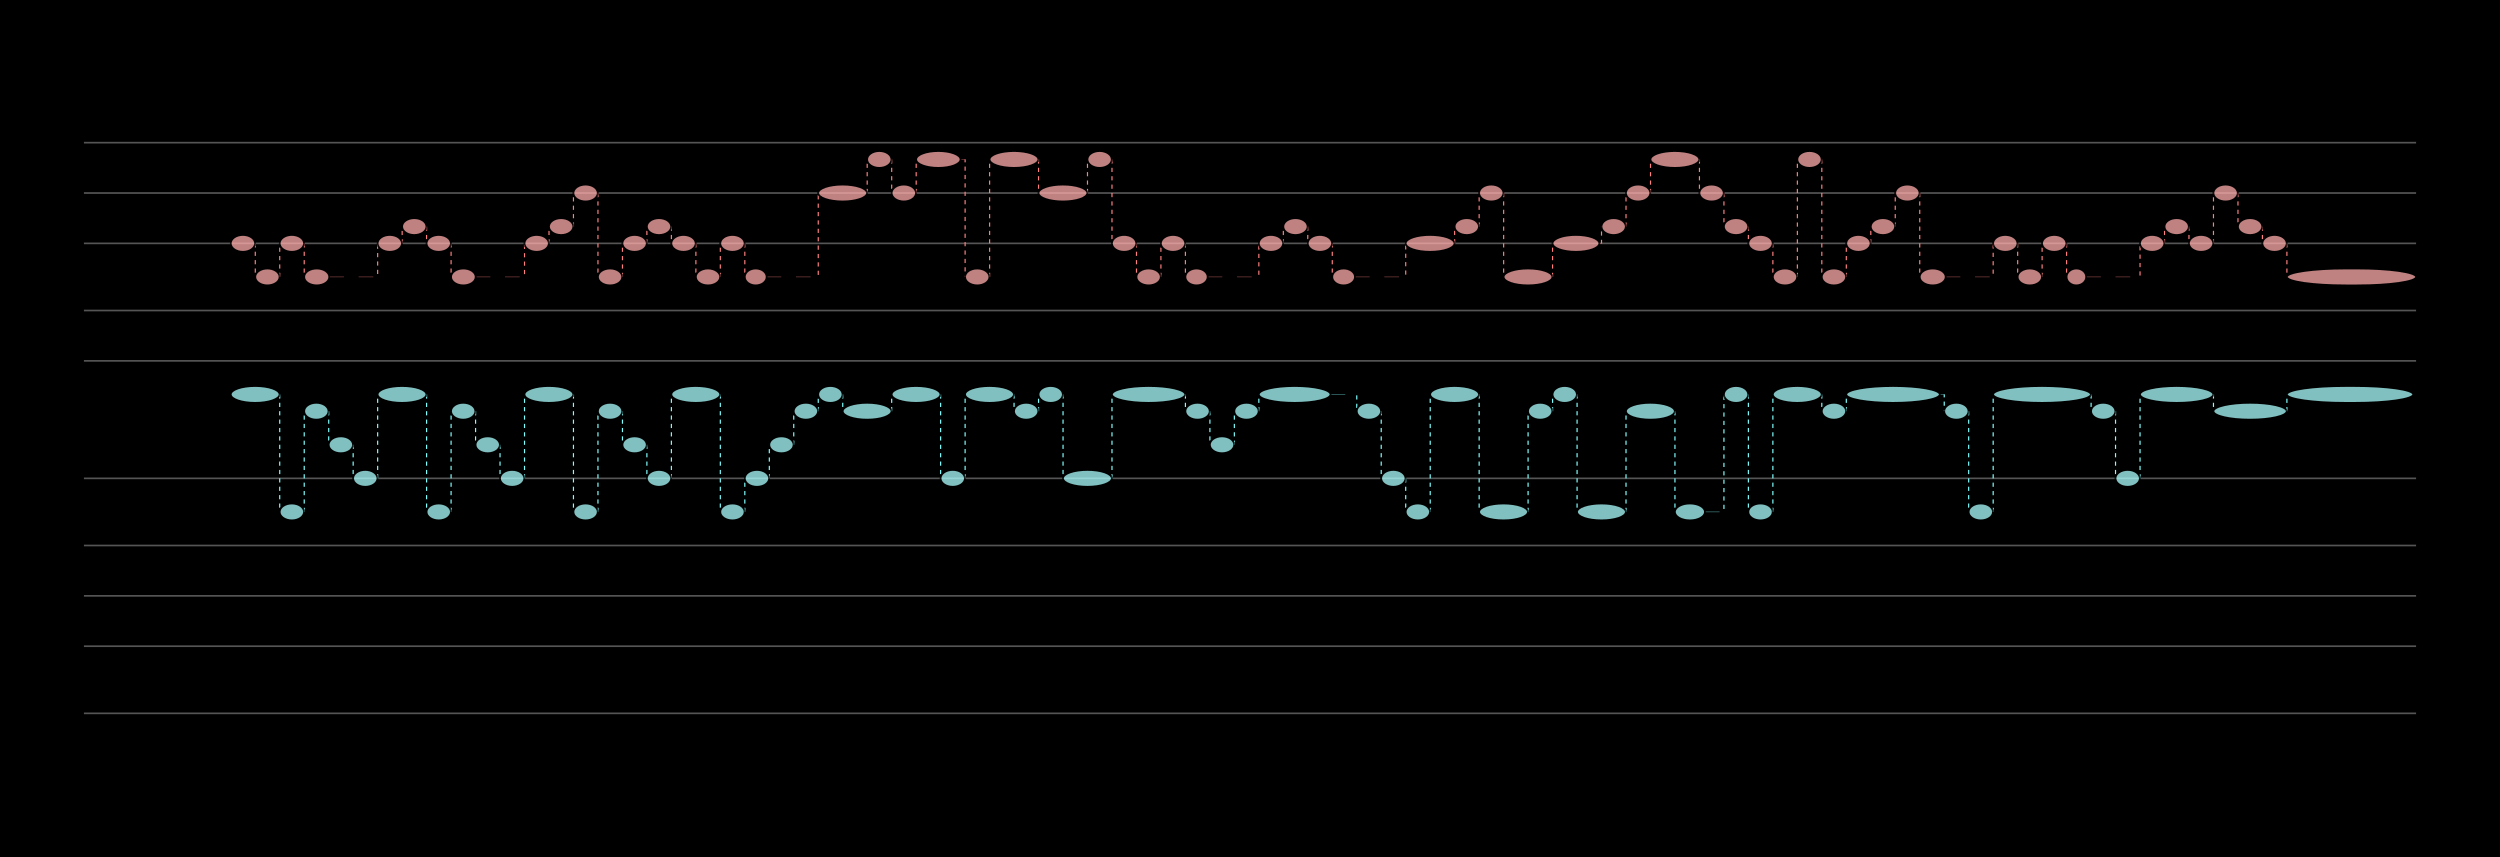
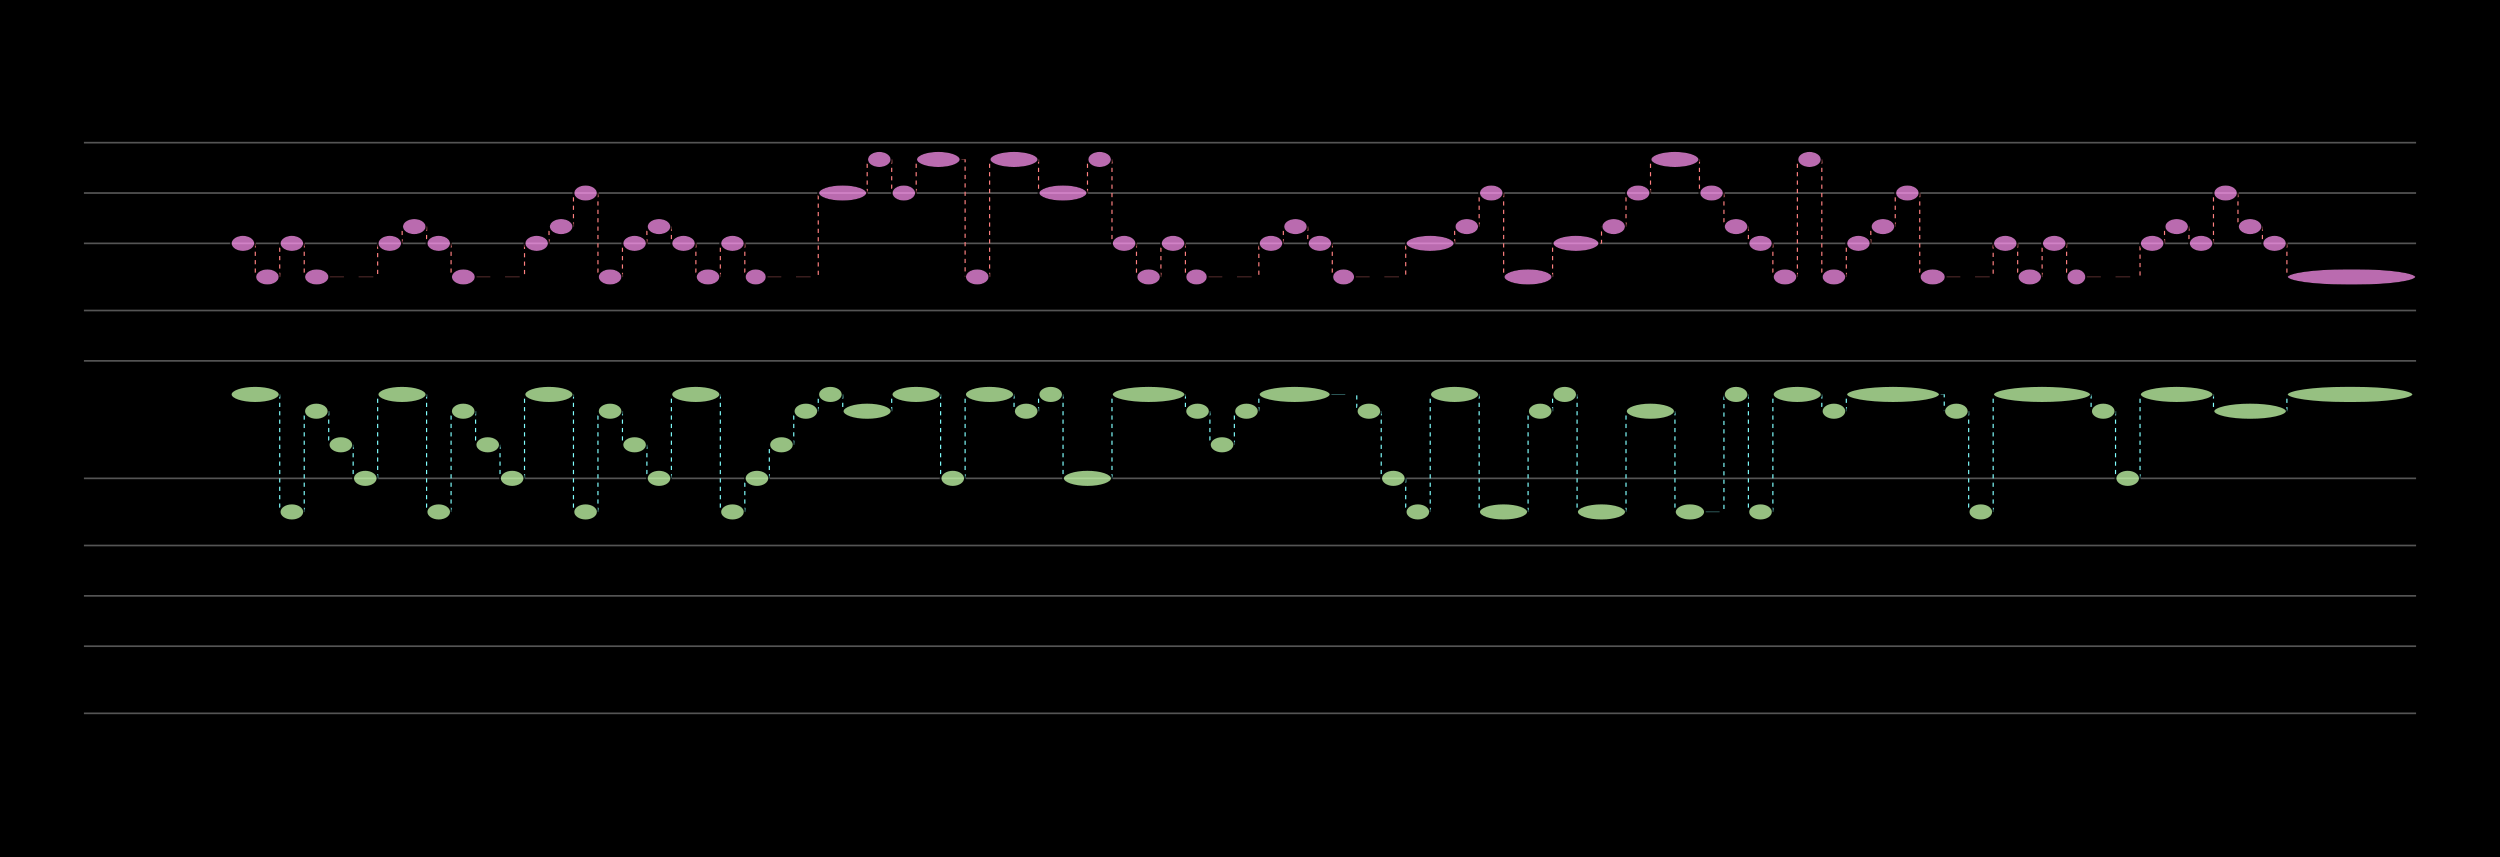
<svg xmlns="http://www.w3.org/2000/svg" version="1.1" viewPort="0 40 39.699 41" viewBox="-50 -50 1489.46 510" width="1489.46" height="510">
  <filter id="constantOpacity">
    <feComponentTransfer>
      <feFuncA type="table" tableValues="0 .5 .5" />
    </feComponentTransfer>
  </filter>
  <rect class="background" x="-500%" y="-500%" width="1000%" height="1000%" style="fill:black" />
  <g transform="scale(35, -10) translate(0, -81)">
    <g class="staff-lines" stroke-width="0.1" stroke="#555555">
      <path d="M0 64.5 L39.699 64.5" />
      <path d="M0 67.5 L39.699 67.5" />
      <path d="M0 71.5 L39.699 71.5" />
      <path d="M0 74.5 L39.699 74.5" />
      <path d="M0 77.5 L39.699 77.5" />
      <path d="M0 43.5 L39.699 43.5" />
      <path d="M0 47.5 L39.699 47.5" />
      <path d="M0 50.5 L39.699 50.5" />
      <path d="M0 53.5 L39.699 53.5" />
      <path d="M0 57.5 L39.699 57.5" />
    </g>
    <g style="stroke-width:1; stroke:black;">
      <g class="note-lines track-2" fill="none" stroke="hsl(180, 100%, 75%)" stroke-dasharray="0.25" stroke-width="0.02">
        <path d=" M3.33 62.5 L3.333 62.5 L3.333 55.5" />
        <path d=" M3.747 55.5 L3.75 55.5 L3.75 61.5" />
        <path d=" M4.163 61.5 L4.167 61.5 L4.167 59.5" />
        <path d=" M4.58 59.5 L4.583 59.5 L4.583 57.5" />
        <path d=" M4.997 57.5 L5 57.5 L5 62.5" />
        <path d=" M5.83 62.5 L5.833 62.5 L5.833 55.5" />
        <path d=" M6.247 55.5 L6.25 55.5 L6.25 61.5" />
        <path d=" M6.663 61.5 L6.667 61.5 L6.667 59.5" />
        <path d=" M7.08 59.5 L7.083 59.5 L7.083 57.5" />
        <path d=" M7.497 57.5 L7.5 57.5 L7.5 62.5" />
        <path d=" M8.33 62.5 L8.333 62.5 L8.333 55.5" />
        <path d=" M8.747 55.5 L8.75 55.5 L8.75 61.5" />
        <path d=" M9.163 61.5 L9.167 61.5 L9.167 59.5" />
        <path d=" M9.58 59.5 L9.583 59.5 L9.583 57.5" />
        <path d=" M9.997 57.5 L10 57.5 L10 62.5" />
        <path d=" M10.83 62.5 L10.833 62.5 L10.833 55.5" />
        <path d=" M11.246 55.5 L11.25 55.5 L11.25 57.5" />
        <path d=" M11.663 57.5 L11.667 57.5 L11.667 59.5" />
        <path d=" M12.08 59.5 L12.083 59.5 L12.083 61.5" />
        <path d=" M12.496 61.5 L12.5 61.5 L12.5 62.5" />
        <path d=" M12.913 62.5 L12.917 62.5 L12.917 61.5" />
        <path d=" M13.746 61.5 L13.75 61.5 L13.75 62.5" />
        <path d=" M14.58 62.5 L14.583 62.5 L14.583 57.5" />
        <path d=" M14.996 57.5 L15 57.5 L15 62.5" />
        <path d=" M15.83 62.5 L15.833 62.5 L15.833 61.5" />
        <path d=" M16.247 61.5 L16.25 61.5 L16.25 62.5" />
        <path d=" M16.663 62.5 L16.667 62.5 L16.667 57.5" />
        <path d=" M17.497 57.5 L17.5 57.5 L17.5 62.5" />
        <path d=" M18.747 62.5 L18.75 62.5 L18.75 61.5" />
        <path d=" M19.163 61.5 L19.167 61.5 L19.167 59.5" />
        <path d=" M19.58 59.5 L19.583 59.5 L19.583 61.5" />
        <path d=" M19.997 61.5 L20 61.5 L20 62.5" />
        <path d=" M21.221 62.5 L21.667 62.5 L21.667 61.5" />
        <path d=" M22.08 61.5 L22.083 61.5 L22.083 57.5" />
        <path d=" M22.497 57.5 L22.5 57.5 L22.5 55.5" />
        <path d=" M22.913 55.5 L22.917 55.5 L22.917 62.5" />
        <path d=" M23.747 62.5 L23.75 62.5 L23.75 55.5" />
        <path d=" M24.58 55.5 L24.583 55.5 L24.583 61.5" />
        <path d=" M24.997 61.5 L25 61.5 L25 62.5" />
        <path d=" M25.413 62.5 L25.417 62.5 L25.417 55.5" />
        <path d=" M26.247 55.5 L26.25 55.5 L26.25 61.5" />
        <path d=" M27.08 61.5 L27.083 61.5 L27.083 55.5" />
        <path d=" M27.593 55.5 L27.917 55.5 L27.917 62.5" />
        <path d=" M28.33 62.5 L28.333 62.5 L28.333 55.5" />
        <path d=" M28.747 55.5 L28.75 55.5 L28.75 62.5" />
        <path d=" M29.58 62.5 L29.583 62.5 L29.583 61.5" />
        <path d=" M29.997 61.5 L30 61.5 L30 62.5" />
        <path d=" M31.591 62.5 L31.667 62.5 L31.667 61.5" />
        <path d=" M32.08 61.5 L32.083 61.5 L32.083 55.5" />
        <path d=" M32.496 55.5 L32.5 55.5 L32.5 62.5" />
        <path d=" M34.163 62.5 L34.167 62.5 L34.167 61.5" />
        <path d=" M34.58 61.5 L34.583 61.5 L34.583 57.5" />
        <path d=" M34.996 57.5 L35 57.5 L35 62.5" />
        <path d=" M36.246 62.5 L36.25 62.5 L36.25 61.5" />
        <path d=" M37.496 61.5 L37.5 61.5 L37.5 62.5" />
      </g>
      <g class="note-lines track-1" fill="none" stroke="hsl(0, 100%, 75%)" stroke-dasharray="0.25" stroke-width="0.02">
        <path d=" M2.913 71.5 L2.917 71.5 L2.917 69.5" />
        <path d=" M3.33 69.5 L3.333 69.5 L3.333 71.5" />
        <path d=" M3.747 71.5 L3.75 71.5 L3.75 69.5" />
        <path d=" M4.176 69.5 L5 69.5 L5 71.5" />
        <path d=" M5.413 71.5 L5.417 71.5 L5.417 72.5" />
        <path d=" M5.83 72.5 L5.833 72.5 L5.833 71.5" />
        <path d=" M6.247 71.5 L6.25 71.5 L6.25 69.5" />
        <path d=" M6.668 69.5 L7.5 69.5 L7.5 71.5" />
        <path d=" M7.913 71.5 L7.917 71.5 L7.917 72.5" />
        <path d=" M8.33 72.5 L8.333 72.5 L8.333 74.5" />
        <path d=" M8.747 74.5 L8.75 74.5 L8.75 69.5" />
        <path d=" M9.163 69.5 L9.167 69.5 L9.167 71.5" />
        <path d=" M9.58 71.5 L9.583 71.5 L9.583 72.5" />
        <path d=" M9.997 72.5 L10 72.5 L10 71.5" />
        <path d=" M10.413 71.5 L10.417 71.5 L10.417 69.5" />
        <path d=" M10.83 69.5 L10.833 69.5 L10.833 71.5" />
        <path d=" M11.246 71.5 L11.25 71.5 L11.25 69.5" />
        <path d=" M11.621 69.5 L12.5 69.5 L12.5 74.5" />
        <path d=" M13.33 74.5 L13.333 74.5 L13.333 76.5" />
        <path d=" M13.746 76.5 L13.75 76.5 L13.75 74.5" />
        <path d=" M14.163 74.5 L14.167 74.5 L14.167 76.5" />
        <path d=" M14.922 76.5 L15 76.5 L15 69.5" />
        <path d=" M15.413 69.5 L15.417 69.5 L15.417 76.5" />
        <path d=" M16.247 76.5 L16.25 76.5 L16.25 74.5" />
        <path d=" M17.08 74.5 L17.083 74.5 L17.083 76.5" />
        <path d=" M17.497 76.5 L17.5 76.5 L17.5 71.5" />
        <path d=" M17.913 71.5 L17.917 71.5 L17.917 69.5" />
        <path d=" M18.33 69.5 L18.333 69.5 L18.333 71.5" />
        <path d=" M18.747 71.5 L18.75 71.5 L18.75 69.5" />
        <path d=" M19.128 69.5 L20 69.5 L20 71.5" />
        <path d=" M20.413 71.5 L20.417 71.5 L20.417 72.5" />
        <path d=" M20.83 72.5 L20.833 72.5 L20.833 71.5" />
        <path d=" M21.247 71.5 L21.25 71.5 L21.25 69.5" />
        <path d=" M21.636 69.5 L22.5 69.5 L22.5 71.5" />
        <path d=" M23.33 71.5 L23.333 71.5 L23.333 72.5" />
        <path d=" M23.747 72.5 L23.75 72.5 L23.75 74.5" />
        <path d=" M24.163 74.5 L24.167 74.5 L24.167 69.5" />
        <path d=" M24.997 69.5 L25 69.5 L25 71.5" />
        <path d=" M25.795 71.5 L25.833 71.5 L25.833 72.5" />
        <path d=" M26.247 72.5 L26.25 72.5 L26.25 74.5" />
        <path d=" M26.663 74.5 L26.667 74.5 L26.667 76.5" />
        <path d=" M27.497 76.5 L27.5 76.5 L27.5 74.5" />
        <path d=" M27.913 74.5 L27.917 74.5 L27.917 72.5" />
        <path d=" M28.33 72.5 L28.333 72.5 L28.333 71.5" />
        <path d=" M28.747 71.5 L28.75 71.5 L28.75 69.5" />
        <path d=" M29.163 69.5 L29.167 69.5 L29.167 76.5" />
        <path d=" M29.58 76.5 L29.583 76.5 L29.583 69.5" />
        <path d=" M29.997 69.5 L30 69.5 L30 71.5" />
        <path d=" M30.413 71.5 L30.417 71.5 L30.417 72.5" />
        <path d=" M30.83 72.5 L30.833 72.5 L30.833 74.5" />
        <path d=" M31.247 74.5 L31.25 74.5 L31.25 69.5" />
        <path d=" M31.691 69.5 L32.5 69.5 L32.5 71.5" />
        <path d=" M32.913 71.5 L32.917 71.5 L32.917 69.5" />
        <path d=" M33.33 69.5 L33.333 69.5 L33.333 71.5" />
        <path d=" M33.746 71.5 L33.75 71.5 L33.75 69.5" />
        <path d=" M34.083 69.5 L35 69.5 L35 71.5" />
        <path d=" M35.413 71.5 L35.417 71.5 L35.417 72.5" />
        <path d=" M35.83 72.5 L35.833 72.5 L35.833 71.5" />
        <path d=" M36.246 71.5 L36.25 71.5 L36.25 74.5" />
        <path d=" M36.663 74.5 L36.667 74.5 L36.667 72.5" />
        <path d=" M37.08 72.5 L37.083 72.5 L37.083 71.5" />
        <path d=" M37.496 71.5 L37.5 71.5 L37.5 69.5" />
      </g>
      <g opacity="0.5" class="note-backdrops track-2" style="fill:white;">
        <rect vector-effect="non-scaling-stroke" class="note key-62 ont-2d500 offt-3d330 maxima" rx="1" ry="1" x="2.5" y="62" width="0.83" height="1" />
        <rect vector-effect="non-scaling-stroke" class="note key-55 ont-3d333 offt-3d747 minima" rx="1" ry="1" x="3.333" y="55" width="0.413" height="1" />
        <rect vector-effect="non-scaling-stroke" class="note key-61 ont-3d750 offt-4d163" rx="1" ry="1" x="3.75" y="61" width="0.413" height="1" />
        <rect vector-effect="non-scaling-stroke" class="note key-59 ont-4d167 offt-4d580" rx="1" ry="1" x="4.167" y="59" width="0.413" height="1" />
        <rect vector-effect="non-scaling-stroke" class="note key-57 ont-4d583 offt-4d997" rx="1" ry="1" x="4.583" y="57" width="0.413" height="1" />
        <rect vector-effect="non-scaling-stroke" class="note key-62 ont-5d000 offt-5d830 maxima" rx="1" ry="1" x="5" y="62" width="0.83" height="1" />
        <rect vector-effect="non-scaling-stroke" class="note key-55 ont-5d833 offt-6d247 minima" rx="1" ry="1" x="5.833" y="55" width="0.413" height="1" />
        <rect vector-effect="non-scaling-stroke" class="note key-61 ont-6d250 offt-6d663" rx="1" ry="1" x="6.25" y="61" width="0.413" height="1" />
        <rect vector-effect="non-scaling-stroke" class="note key-59 ont-6d667 offt-7d080" rx="1" ry="1" x="6.667" y="59" width="0.413" height="1" />
        <rect vector-effect="non-scaling-stroke" class="note key-57 ont-7d083 offt-7d497" rx="1" ry="1" x="7.083" y="57" width="0.413" height="1" />
        <rect vector-effect="non-scaling-stroke" class="note key-62 ont-7d500 offt-8d330 maxima" rx="1" ry="1" x="7.5" y="62" width="0.83" height="1" />
        <rect vector-effect="non-scaling-stroke" class="note key-55 ont-8d333 offt-8d747 minima" rx="1" ry="1" x="8.333" y="55" width="0.413" height="1" />
        <rect vector-effect="non-scaling-stroke" class="note key-61 ont-8d750 offt-9d163" rx="1" ry="1" x="8.75" y="61" width="0.413" height="1" />
        <rect vector-effect="non-scaling-stroke" class="note key-59 ont-9d167 offt-9d580" rx="1" ry="1" x="9.167" y="59" width="0.413" height="1" />
        <rect vector-effect="non-scaling-stroke" class="note key-57 ont-9d583 offt-9d997" rx="1" ry="1" x="9.583" y="57" width="0.413" height="1" />
        <rect vector-effect="non-scaling-stroke" class="note key-62 ont-10d000 offt-10d830 maxima" rx="1" ry="1" x="10" y="62" width="0.83" height="1" />
        <rect vector-effect="non-scaling-stroke" class="note key-55 ont-10d833 offt-11d247 minima" rx="1" ry="1" x="10.833" y="55" width="0.413" height="1" />
        <rect vector-effect="non-scaling-stroke" class="note key-57 ont-11d250 offt-11d663" rx="1" ry="1" x="11.25" y="57" width="0.413" height="1" />
        <rect vector-effect="non-scaling-stroke" class="note key-59 ont-11d667 offt-12d080" rx="1" ry="1" x="11.667" y="59" width="0.413" height="1" />
        <rect vector-effect="non-scaling-stroke" class="note key-61 ont-12d083 offt-12d497" rx="1" ry="1" x="12.083" y="61" width="0.413" height="1" />
        <rect vector-effect="non-scaling-stroke" class="note key-62 ont-12d500 offt-12d913 maxima" rx="1" ry="1" x="12.5" y="62" width="0.413" height="1" />
        <rect vector-effect="non-scaling-stroke" class="note key-61 ont-12d917 offt-13d747" rx="1" ry="1" x="12.917" y="61" width="0.83" height="1" />
        <rect vector-effect="non-scaling-stroke" class="note key-62 ont-13d750 offt-14d580 maxima" rx="1" ry="1" x="13.75" y="62" width="0.83" height="1" />
        <rect vector-effect="non-scaling-stroke" class="note key-57 ont-14d583 offt-14d997" rx="1" ry="1" x="14.583" y="57" width="0.413" height="1" />
        <rect vector-effect="non-scaling-stroke" class="note key-62 ont-15d000 offt-15d830 maxima" rx="1" ry="1" x="15" y="62" width="0.83" height="1" />
        <rect vector-effect="non-scaling-stroke" class="note key-61 ont-15d833 offt-16d247" rx="1" ry="1" x="15.833" y="61" width="0.413" height="1" />
        <rect vector-effect="non-scaling-stroke" class="note key-62 ont-16d250 offt-16d663 maxima" rx="1" ry="1" x="16.25" y="62" width="0.413" height="1" />
        <rect vector-effect="non-scaling-stroke" class="note key-57 ont-16d667 offt-17d496" rx="1" ry="1" x="16.667" y="57" width="0.83" height="1" />
        <rect vector-effect="non-scaling-stroke" class="note key-62 ont-17d500 offt-18d746 maxima" rx="1" ry="1" x="17.5" y="62" width="1.247" height="1" />
        <rect vector-effect="non-scaling-stroke" class="note key-61 ont-18d750 offt-19d163" rx="1" ry="1" x="18.75" y="61" width="0.413" height="1" />
        <rect vector-effect="non-scaling-stroke" class="note key-59 ont-19d167 offt-19d580" rx="1" ry="1" x="19.167" y="59" width="0.413" height="1" />
        <rect vector-effect="non-scaling-stroke" class="note key-61 ont-19d583 offt-19d996" rx="1" ry="1" x="19.583" y="61" width="0.413" height="1" />
        <rect vector-effect="non-scaling-stroke" class="note key-62 ont-20d000 offt-21d220 maxima" rx="1" ry="1" x="20" y="62" width="1.22" height="1" />
        <rect vector-effect="non-scaling-stroke" class="note key-61 ont-21d667 offt-22d080" rx="1" ry="1" x="21.667" y="61" width="0.413" height="1" />
        <rect vector-effect="non-scaling-stroke" class="note key-57 ont-22d083 offt-22d496" rx="1" ry="1" x="22.083" y="57" width="0.413" height="1" />
        <rect vector-effect="non-scaling-stroke" class="note key-55 ont-22d500 offt-22d913 minima" rx="1" ry="1" x="22.5" y="55" width="0.413" height="1" />
        <rect vector-effect="non-scaling-stroke" class="note key-62 ont-22d917 offt-23d746 maxima" rx="1" ry="1" x="22.917" y="62" width="0.83" height="1" />
        <rect vector-effect="non-scaling-stroke" class="note key-55 ont-23d750 offt-24d580 minima" rx="1" ry="1" x="23.75" y="55" width="0.83" height="1" />
        <rect vector-effect="non-scaling-stroke" class="note key-61 ont-24d583 offt-24d996" rx="1" ry="1" x="24.583" y="61" width="0.413" height="1" />
        <rect vector-effect="non-scaling-stroke" class="note key-62 ont-25d000 offt-25d413 maxima" rx="1" ry="1" x="25" y="62" width="0.413" height="1" />
        <rect vector-effect="non-scaling-stroke" class="note key-55 ont-25d417 offt-26d246 minima" rx="1" ry="1" x="25.417" y="55" width="0.83" height="1" />
        <rect vector-effect="non-scaling-stroke" class="note key-61 ont-26d250 offt-27d080" rx="1" ry="1" x="26.25" y="61" width="0.83" height="1" />
        <rect vector-effect="non-scaling-stroke" class="note key-55 ont-27d083 offt-27d593 minima" rx="1" ry="1" x="27.083" y="55" width="0.51" height="1" />
        <rect vector-effect="non-scaling-stroke" class="note key-62 ont-27d917 offt-28d330 maxima" rx="1" ry="1" x="27.917" y="62" width="0.413" height="1" />
        <rect vector-effect="non-scaling-stroke" class="note key-55 ont-28d333 offt-28d746 minima" rx="1" ry="1" x="28.333" y="55" width="0.413" height="1" />
        <rect vector-effect="non-scaling-stroke" class="note key-62 ont-28d750 offt-29d580 maxima" rx="1" ry="1" x="28.75" y="62" width="0.83" height="1" />
        <rect vector-effect="non-scaling-stroke" class="note key-61 ont-29d583 offt-29d996" rx="1" ry="1" x="29.583" y="61" width="0.413" height="1" />
        <rect vector-effect="non-scaling-stroke" class="note key-62 ont-30d000 offt-31d591 maxima" rx="1" ry="1" x="30" y="62" width="1.591" height="1" />
        <rect vector-effect="non-scaling-stroke" class="note key-61 ont-31d667 offt-32d080" rx="1" ry="1" x="31.667" y="61" width="0.413" height="1" />
        <rect vector-effect="non-scaling-stroke" class="note key-55 ont-32d083 offt-32d496 minima" rx="1" ry="1" x="32.083" y="55" width="0.413" height="1" />
        <rect vector-effect="non-scaling-stroke" class="note key-62 ont-32d500 offt-34d163 maxima" rx="1" ry="1" x="32.5" y="62" width="1.663" height="1" />
        <rect vector-effect="non-scaling-stroke" class="note key-61 ont-34d167 offt-34d580" rx="1" ry="1" x="34.167" y="61" width="0.413" height="1" />
        <rect vector-effect="non-scaling-stroke" class="note key-57 ont-34d583 offt-34d996" rx="1" ry="1" x="34.583" y="57" width="0.413" height="1" />
        <rect vector-effect="non-scaling-stroke" class="note key-62 ont-35d000 offt-36d246 maxima" rx="1" ry="1" x="35" y="62" width="1.247" height="1" />
        <rect vector-effect="non-scaling-stroke" class="note key-61 ont-36d250 offt-37d496" rx="1" ry="1" x="36.25" y="61" width="1.247" height="1" />
        <rect vector-effect="non-scaling-stroke" class="note key-62 ont-37d500 offt-39d650 maxima" rx="1" ry="1" x="37.5" y="62" width="2.15" height="1" />
      </g>
      <g opacity="0.5" class="note-backdrops track-1" style="fill:white;">
        <rect vector-effect="non-scaling-stroke" class="note key-71 ont-2d500 offt-2d913" rx="1" ry="1" x="2.5" y="71" width="0.413" height="1" />
        <rect vector-effect="non-scaling-stroke" class="note key-69 ont-2d917 offt-3d330 minima" rx="1" ry="1" x="2.917" y="69" width="0.413" height="1" />
        <rect vector-effect="non-scaling-stroke" class="note key-71 ont-3d333 offt-3d747" rx="1" ry="1" x="3.333" y="71" width="0.413" height="1" />
        <rect vector-effect="non-scaling-stroke" class="note key-69 ont-3d750 offt-4d176 minima" rx="1" ry="1" x="3.75" y="69" width="0.426" height="1" />
        <rect vector-effect="non-scaling-stroke" class="note key-71 ont-5d000 offt-5d413" rx="1" ry="1" x="5" y="71" width="0.413" height="1" />
        <rect vector-effect="non-scaling-stroke" class="note key-72 ont-5d417 offt-5d830" rx="1" ry="1" x="5.417" y="72" width="0.413" height="1" />
        <rect vector-effect="non-scaling-stroke" class="note key-71 ont-5d833 offt-6d247" rx="1" ry="1" x="5.833" y="71" width="0.413" height="1" />
        <rect vector-effect="non-scaling-stroke" class="note key-69 ont-6d250 offt-6d668 minima" rx="1" ry="1" x="6.25" y="69" width="0.418" height="1" />
        <rect vector-effect="non-scaling-stroke" class="note key-71 ont-7d500 offt-7d913" rx="1" ry="1" x="7.5" y="71" width="0.413" height="1" />
        <rect vector-effect="non-scaling-stroke" class="note key-72 ont-7d917 offt-8d330" rx="1" ry="1" x="7.917" y="72" width="0.413" height="1" />
        <rect vector-effect="non-scaling-stroke" class="note key-74 ont-8d333 offt-8d747" rx="1" ry="1" x="8.333" y="74" width="0.413" height="1" />
        <rect vector-effect="non-scaling-stroke" class="note key-69 ont-8d750 offt-9d163 minima" rx="1" ry="1" x="8.75" y="69" width="0.413" height="1" />
        <rect vector-effect="non-scaling-stroke" class="note key-71 ont-9d167 offt-9d580" rx="1" ry="1" x="9.167" y="71" width="0.413" height="1" />
        <rect vector-effect="non-scaling-stroke" class="note key-72 ont-9d583 offt-9d997" rx="1" ry="1" x="9.583" y="72" width="0.413" height="1" />
        <rect vector-effect="non-scaling-stroke" class="note key-71 ont-10d000 offt-10d413" rx="1" ry="1" x="10" y="71" width="0.413" height="1" />
        <rect vector-effect="non-scaling-stroke" class="note key-69 ont-10d417 offt-10d830 minima" rx="1" ry="1" x="10.417" y="69" width="0.413" height="1" />
        <rect vector-effect="non-scaling-stroke" class="note key-71 ont-10d833 offt-11d247" rx="1" ry="1" x="10.833" y="71" width="0.413" height="1" />
        <rect vector-effect="non-scaling-stroke" class="note key-69 ont-11d250 offt-11d621 minima" rx="1" ry="1" x="11.25" y="69" width="0.371" height="1" />
        <rect vector-effect="non-scaling-stroke" class="note key-74 ont-12d500 offt-13d330" rx="1" ry="1" x="12.5" y="74" width="0.83" height="1" />
        <rect vector-effect="non-scaling-stroke" class="note key-76 ont-13d333 offt-13d747 maxima" rx="1" ry="1" x="13.333" y="76" width="0.413" height="1" />
        <rect vector-effect="non-scaling-stroke" class="note key-74 ont-13d750 offt-14d163" rx="1" ry="1" x="13.75" y="74" width="0.413" height="1" />
        <rect vector-effect="non-scaling-stroke" class="note key-76 ont-14d167 offt-14d922 maxima" rx="1" ry="1" x="14.167" y="76" width="0.755" height="1" />
        <rect vector-effect="non-scaling-stroke" class="note key-69 ont-15d000 offt-15d413 minima" rx="1" ry="1" x="15" y="69" width="0.413" height="1" />
        <rect vector-effect="non-scaling-stroke" class="note key-76 ont-15d417 offt-16d247 maxima" rx="1" ry="1" x="15.417" y="76" width="0.83" height="1" />
        <rect vector-effect="non-scaling-stroke" class="note key-74 ont-16d250 offt-17d080" rx="1" ry="1" x="16.25" y="74" width="0.83" height="1" />
        <rect vector-effect="non-scaling-stroke" class="note key-76 ont-17d083 offt-17d496 maxima" rx="1" ry="1" x="17.083" y="76" width="0.413" height="1" />
        <rect vector-effect="non-scaling-stroke" class="note key-71 ont-17d500 offt-17d913" rx="1" ry="1" x="17.5" y="71" width="0.413" height="1" />
        <rect vector-effect="non-scaling-stroke" class="note key-69 ont-17d917 offt-18d330 minima" rx="1" ry="1" x="17.917" y="69" width="0.413" height="1" />
        <rect vector-effect="non-scaling-stroke" class="note key-71 ont-18d333 offt-18d746" rx="1" ry="1" x="18.333" y="71" width="0.413" height="1" />
        <rect vector-effect="non-scaling-stroke" class="note key-69 ont-18d750 offt-19d128 minima" rx="1" ry="1" x="18.75" y="69" width="0.378" height="1" />
        <rect vector-effect="non-scaling-stroke" class="note key-71 ont-20d000 offt-20d413" rx="1" ry="1" x="20" y="71" width="0.413" height="1" />
        <rect vector-effect="non-scaling-stroke" class="note key-72 ont-20d417 offt-20d830" rx="1" ry="1" x="20.417" y="72" width="0.413" height="1" />
        <rect vector-effect="non-scaling-stroke" class="note key-71 ont-20d833 offt-21d246" rx="1" ry="1" x="20.833" y="71" width="0.413" height="1" />
        <rect vector-effect="non-scaling-stroke" class="note key-69 ont-21d250 offt-21d636 minima" rx="1" ry="1" x="21.25" y="69" width="0.386" height="1" />
        <rect vector-effect="non-scaling-stroke" class="note key-71 ont-22d500 offt-23d330" rx="1" ry="1" x="22.5" y="71" width="0.83" height="1" />
        <rect vector-effect="non-scaling-stroke" class="note key-72 ont-23d333 offt-23d746" rx="1" ry="1" x="23.333" y="72" width="0.413" height="1" />
        <rect vector-effect="non-scaling-stroke" class="note key-74 ont-23d750 offt-24d163" rx="1" ry="1" x="23.75" y="74" width="0.413" height="1" />
        <rect vector-effect="non-scaling-stroke" class="note key-69 ont-24d167 offt-24d996 minima" rx="1" ry="1" x="24.167" y="69" width="0.83" height="1" />
        <rect vector-effect="non-scaling-stroke" class="note key-71 ont-25d000 offt-25d795" rx="1" ry="1" x="25" y="71" width="0.795" height="1" />
        <rect vector-effect="non-scaling-stroke" class="note key-72 ont-25d833 offt-26d246" rx="1" ry="1" x="25.833" y="72" width="0.413" height="1" />
        <rect vector-effect="non-scaling-stroke" class="note key-74 ont-26d250 offt-26d663" rx="1" ry="1" x="26.25" y="74" width="0.413" height="1" />
        <rect vector-effect="non-scaling-stroke" class="note key-76 ont-26d667 offt-27d496 maxima" rx="1" ry="1" x="26.667" y="76" width="0.83" height="1" />
        <rect vector-effect="non-scaling-stroke" class="note key-74 ont-27d500 offt-27d913" rx="1" ry="1" x="27.5" y="74" width="0.413" height="1" />
        <rect vector-effect="non-scaling-stroke" class="note key-72 ont-27d917 offt-28d330" rx="1" ry="1" x="27.917" y="72" width="0.413" height="1" />
        <rect vector-effect="non-scaling-stroke" class="note key-71 ont-28d333 offt-28d746" rx="1" ry="1" x="28.333" y="71" width="0.413" height="1" />
        <rect vector-effect="non-scaling-stroke" class="note key-69 ont-28d750 offt-29d163 minima" rx="1" ry="1" x="28.75" y="69" width="0.413" height="1" />
        <rect vector-effect="non-scaling-stroke" class="note key-76 ont-29d167 offt-29d580 maxima" rx="1" ry="1" x="29.167" y="76" width="0.413" height="1" />
        <rect vector-effect="non-scaling-stroke" class="note key-69 ont-29d583 offt-29d996 minima" rx="1" ry="1" x="29.583" y="69" width="0.413" height="1" />
        <rect vector-effect="non-scaling-stroke" class="note key-71 ont-30d000 offt-30d413" rx="1" ry="1" x="30" y="71" width="0.413" height="1" />
        <rect vector-effect="non-scaling-stroke" class="note key-72 ont-30d417 offt-30d830" rx="1" ry="1" x="30.417" y="72" width="0.413" height="1" />
        <rect vector-effect="non-scaling-stroke" class="note key-74 ont-30d833 offt-31d246" rx="1" ry="1" x="30.833" y="74" width="0.413" height="1" />
        <rect vector-effect="non-scaling-stroke" class="note key-69 ont-31d250 offt-31d691 minima" rx="1" ry="1" x="31.25" y="69" width="0.441" height="1" />
        <rect vector-effect="non-scaling-stroke" class="note key-71 ont-32d500 offt-32d913" rx="1" ry="1" x="32.5" y="71" width="0.413" height="1" />
        <rect vector-effect="non-scaling-stroke" class="note key-69 ont-32d917 offt-33d330 minima" rx="1" ry="1" x="32.917" y="69" width="0.413" height="1" />
        <rect vector-effect="non-scaling-stroke" class="note key-71 ont-33d333 offt-33d746" rx="1" ry="1" x="33.333" y="71" width="0.413" height="1" />
        <rect vector-effect="non-scaling-stroke" class="note key-69 ont-33d750 offt-34d083 minima" rx="1" ry="1" x="33.75" y="69" width="0.333" height="1" />
        <rect vector-effect="non-scaling-stroke" class="note key-71 ont-35d000 offt-35d413" rx="1" ry="1" x="35" y="71" width="0.413" height="1" />
        <rect vector-effect="non-scaling-stroke" class="note key-72 ont-35d417 offt-35d830" rx="1" ry="1" x="35.417" y="72" width="0.413" height="1" />
        <rect vector-effect="non-scaling-stroke" class="note key-71 ont-35d833 offt-36d246" rx="1" ry="1" x="35.833" y="71" width="0.413" height="1" />
        <rect vector-effect="non-scaling-stroke" class="note key-74 ont-36d250 offt-36d663" rx="1" ry="1" x="36.25" y="74" width="0.413" height="1" />
        <rect vector-effect="non-scaling-stroke" class="note key-72 ont-36d667 offt-37d080" rx="1" ry="1" x="36.667" y="72" width="0.413" height="1" />
        <rect vector-effect="non-scaling-stroke" class="note key-71 ont-37d083 offt-37d496" rx="1" ry="1" x="37.083" y="71" width="0.413" height="1" />
        <rect vector-effect="non-scaling-stroke" class="note key-69 ont-37d500 offt-39d699 minima" rx="1" ry="1" x="37.5" y="69" width="2.199" height="1" />
      </g>
-       <g class="track-2" filter="url(#constantOpacity)" style="opacity:1; fill:hsl(180, 100%, 75%);">
+       <g class="track-2" filter="url(#constantOpacity)" style="opacity:1; fill:hsl(100, 100%, 75%);">
        <rect vector-effect="non-scaling-stroke" class="note key-62 ont-2d500 offt-3d330 maxima" rx="1" ry="1" x="2.5" y="62" width="0.83" height="1" />
        <rect vector-effect="non-scaling-stroke" class="note key-55 ont-3d333 offt-3d747 minima" rx="1" ry="1" x="3.333" y="55" width="0.413" height="1" />
        <rect vector-effect="non-scaling-stroke" class="note key-61 ont-3d750 offt-4d163" rx="1" ry="1" x="3.75" y="61" width="0.413" height="1" />
        <rect vector-effect="non-scaling-stroke" class="note key-59 ont-4d167 offt-4d580" rx="1" ry="1" x="4.167" y="59" width="0.413" height="1" />
        <rect vector-effect="non-scaling-stroke" class="note key-57 ont-4d583 offt-4d997" rx="1" ry="1" x="4.583" y="57" width="0.413" height="1" />
        <rect vector-effect="non-scaling-stroke" class="note key-62 ont-5d000 offt-5d830 maxima" rx="1" ry="1" x="5" y="62" width="0.83" height="1" />
        <rect vector-effect="non-scaling-stroke" class="note key-55 ont-5d833 offt-6d247 minima" rx="1" ry="1" x="5.833" y="55" width="0.413" height="1" />
        <rect vector-effect="non-scaling-stroke" class="note key-61 ont-6d250 offt-6d663" rx="1" ry="1" x="6.25" y="61" width="0.413" height="1" />
        <rect vector-effect="non-scaling-stroke" class="note key-59 ont-6d667 offt-7d080" rx="1" ry="1" x="6.667" y="59" width="0.413" height="1" />
        <rect vector-effect="non-scaling-stroke" class="note key-57 ont-7d083 offt-7d497" rx="1" ry="1" x="7.083" y="57" width="0.413" height="1" />
        <rect vector-effect="non-scaling-stroke" class="note key-62 ont-7d500 offt-8d330 maxima" rx="1" ry="1" x="7.5" y="62" width="0.83" height="1" />
        <rect vector-effect="non-scaling-stroke" class="note key-55 ont-8d333 offt-8d747 minima" rx="1" ry="1" x="8.333" y="55" width="0.413" height="1" />
        <rect vector-effect="non-scaling-stroke" class="note key-61 ont-8d750 offt-9d163" rx="1" ry="1" x="8.75" y="61" width="0.413" height="1" />
        <rect vector-effect="non-scaling-stroke" class="note key-59 ont-9d167 offt-9d580" rx="1" ry="1" x="9.167" y="59" width="0.413" height="1" />
        <rect vector-effect="non-scaling-stroke" class="note key-57 ont-9d583 offt-9d997" rx="1" ry="1" x="9.583" y="57" width="0.413" height="1" />
        <rect vector-effect="non-scaling-stroke" class="note key-62 ont-10d000 offt-10d830 maxima" rx="1" ry="1" x="10" y="62" width="0.83" height="1" />
        <rect vector-effect="non-scaling-stroke" class="note key-55 ont-10d833 offt-11d247 minima" rx="1" ry="1" x="10.833" y="55" width="0.413" height="1" />
        <rect vector-effect="non-scaling-stroke" class="note key-57 ont-11d250 offt-11d663" rx="1" ry="1" x="11.25" y="57" width="0.413" height="1" />
        <rect vector-effect="non-scaling-stroke" class="note key-59 ont-11d667 offt-12d080" rx="1" ry="1" x="11.667" y="59" width="0.413" height="1" />
        <rect vector-effect="non-scaling-stroke" class="note key-61 ont-12d083 offt-12d497" rx="1" ry="1" x="12.083" y="61" width="0.413" height="1" />
        <rect vector-effect="non-scaling-stroke" class="note key-62 ont-12d500 offt-12d913 maxima" rx="1" ry="1" x="12.5" y="62" width="0.413" height="1" />
        <rect vector-effect="non-scaling-stroke" class="note key-61 ont-12d917 offt-13d747" rx="1" ry="1" x="12.917" y="61" width="0.83" height="1" />
        <rect vector-effect="non-scaling-stroke" class="note key-62 ont-13d750 offt-14d580 maxima" rx="1" ry="1" x="13.75" y="62" width="0.83" height="1" />
        <rect vector-effect="non-scaling-stroke" class="note key-57 ont-14d583 offt-14d997" rx="1" ry="1" x="14.583" y="57" width="0.413" height="1" />
        <rect vector-effect="non-scaling-stroke" class="note key-62 ont-15d000 offt-15d830 maxima" rx="1" ry="1" x="15" y="62" width="0.83" height="1" />
        <rect vector-effect="non-scaling-stroke" class="note key-61 ont-15d833 offt-16d247" rx="1" ry="1" x="15.833" y="61" width="0.413" height="1" />
        <rect vector-effect="non-scaling-stroke" class="note key-62 ont-16d250 offt-16d663 maxima" rx="1" ry="1" x="16.25" y="62" width="0.413" height="1" />
        <rect vector-effect="non-scaling-stroke" class="note key-57 ont-16d667 offt-17d496" rx="1" ry="1" x="16.667" y="57" width="0.83" height="1" />
        <rect vector-effect="non-scaling-stroke" class="note key-62 ont-17d500 offt-18d746 maxima" rx="1" ry="1" x="17.5" y="62" width="1.247" height="1" />
        <rect vector-effect="non-scaling-stroke" class="note key-61 ont-18d750 offt-19d163" rx="1" ry="1" x="18.75" y="61" width="0.413" height="1" />
        <rect vector-effect="non-scaling-stroke" class="note key-59 ont-19d167 offt-19d580" rx="1" ry="1" x="19.167" y="59" width="0.413" height="1" />
        <rect vector-effect="non-scaling-stroke" class="note key-61 ont-19d583 offt-19d996" rx="1" ry="1" x="19.583" y="61" width="0.413" height="1" />
        <rect vector-effect="non-scaling-stroke" class="note key-62 ont-20d000 offt-21d220 maxima" rx="1" ry="1" x="20" y="62" width="1.22" height="1" />
        <rect vector-effect="non-scaling-stroke" class="note key-61 ont-21d667 offt-22d080" rx="1" ry="1" x="21.667" y="61" width="0.413" height="1" />
        <rect vector-effect="non-scaling-stroke" class="note key-57 ont-22d083 offt-22d496" rx="1" ry="1" x="22.083" y="57" width="0.413" height="1" />
        <rect vector-effect="non-scaling-stroke" class="note key-55 ont-22d500 offt-22d913 minima" rx="1" ry="1" x="22.5" y="55" width="0.413" height="1" />
        <rect vector-effect="non-scaling-stroke" class="note key-62 ont-22d917 offt-23d746 maxima" rx="1" ry="1" x="22.917" y="62" width="0.83" height="1" />
        <rect vector-effect="non-scaling-stroke" class="note key-55 ont-23d750 offt-24d580 minima" rx="1" ry="1" x="23.75" y="55" width="0.83" height="1" />
        <rect vector-effect="non-scaling-stroke" class="note key-61 ont-24d583 offt-24d996" rx="1" ry="1" x="24.583" y="61" width="0.413" height="1" />
        <rect vector-effect="non-scaling-stroke" class="note key-62 ont-25d000 offt-25d413 maxima" rx="1" ry="1" x="25" y="62" width="0.413" height="1" />
        <rect vector-effect="non-scaling-stroke" class="note key-55 ont-25d417 offt-26d246 minima" rx="1" ry="1" x="25.417" y="55" width="0.83" height="1" />
        <rect vector-effect="non-scaling-stroke" class="note key-61 ont-26d250 offt-27d080" rx="1" ry="1" x="26.25" y="61" width="0.83" height="1" />
        <rect vector-effect="non-scaling-stroke" class="note key-55 ont-27d083 offt-27d593 minima" rx="1" ry="1" x="27.083" y="55" width="0.51" height="1" />
        <rect vector-effect="non-scaling-stroke" class="note key-62 ont-27d917 offt-28d330 maxima" rx="1" ry="1" x="27.917" y="62" width="0.413" height="1" />
        <rect vector-effect="non-scaling-stroke" class="note key-55 ont-28d333 offt-28d746 minima" rx="1" ry="1" x="28.333" y="55" width="0.413" height="1" />
        <rect vector-effect="non-scaling-stroke" class="note key-62 ont-28d750 offt-29d580 maxima" rx="1" ry="1" x="28.75" y="62" width="0.83" height="1" />
        <rect vector-effect="non-scaling-stroke" class="note key-61 ont-29d583 offt-29d996" rx="1" ry="1" x="29.583" y="61" width="0.413" height="1" />
        <rect vector-effect="non-scaling-stroke" class="note key-62 ont-30d000 offt-31d591 maxima" rx="1" ry="1" x="30" y="62" width="1.591" height="1" />
        <rect vector-effect="non-scaling-stroke" class="note key-61 ont-31d667 offt-32d080" rx="1" ry="1" x="31.667" y="61" width="0.413" height="1" />
        <rect vector-effect="non-scaling-stroke" class="note key-55 ont-32d083 offt-32d496 minima" rx="1" ry="1" x="32.083" y="55" width="0.413" height="1" />
        <rect vector-effect="non-scaling-stroke" class="note key-62 ont-32d500 offt-34d163 maxima" rx="1" ry="1" x="32.5" y="62" width="1.663" height="1" />
        <rect vector-effect="non-scaling-stroke" class="note key-61 ont-34d167 offt-34d580" rx="1" ry="1" x="34.167" y="61" width="0.413" height="1" />
        <rect vector-effect="non-scaling-stroke" class="note key-57 ont-34d583 offt-34d996" rx="1" ry="1" x="34.583" y="57" width="0.413" height="1" />
        <rect vector-effect="non-scaling-stroke" class="note key-62 ont-35d000 offt-36d246 maxima" rx="1" ry="1" x="35" y="62" width="1.247" height="1" />
        <rect vector-effect="non-scaling-stroke" class="note key-61 ont-36d250 offt-37d496" rx="1" ry="1" x="36.25" y="61" width="1.247" height="1" />
        <rect vector-effect="non-scaling-stroke" class="note key-62 ont-37d500 offt-39d650 maxima" rx="1" ry="1" x="37.5" y="62" width="2.15" height="1" />
      </g>
-       <g class="track-1" filter="url(#constantOpacity)" style="opacity:1; fill:hsl(0, 100%, 75%);">
+       <g class="track-1" filter="url(#constantOpacity)" style="opacity:1; fill:hsla(309, 100%, 66%, 0.46);">
        <rect vector-effect="non-scaling-stroke" class="note key-71 ont-2d500 offt-2d913" rx="1" ry="1" x="2.5" y="71" width="0.413" height="1" />
        <rect vector-effect="non-scaling-stroke" class="note key-69 ont-2d917 offt-3d330 minima" rx="1" ry="1" x="2.917" y="69" width="0.413" height="1" />
        <rect vector-effect="non-scaling-stroke" class="note key-71 ont-3d333 offt-3d747" rx="1" ry="1" x="3.333" y="71" width="0.413" height="1" />
        <rect vector-effect="non-scaling-stroke" class="note key-69 ont-3d750 offt-4d176 minima" rx="1" ry="1" x="3.75" y="69" width="0.426" height="1" />
        <rect vector-effect="non-scaling-stroke" class="note key-71 ont-5d000 offt-5d413" rx="1" ry="1" x="5" y="71" width="0.413" height="1" />
        <rect vector-effect="non-scaling-stroke" class="note key-72 ont-5d417 offt-5d830" rx="1" ry="1" x="5.417" y="72" width="0.413" height="1" />
        <rect vector-effect="non-scaling-stroke" class="note key-71 ont-5d833 offt-6d247" rx="1" ry="1" x="5.833" y="71" width="0.413" height="1" />
        <rect vector-effect="non-scaling-stroke" class="note key-69 ont-6d250 offt-6d668 minima" rx="1" ry="1" x="6.25" y="69" width="0.418" height="1" />
        <rect vector-effect="non-scaling-stroke" class="note key-71 ont-7d500 offt-7d913" rx="1" ry="1" x="7.5" y="71" width="0.413" height="1" />
        <rect vector-effect="non-scaling-stroke" class="note key-72 ont-7d917 offt-8d330" rx="1" ry="1" x="7.917" y="72" width="0.413" height="1" />
        <rect vector-effect="non-scaling-stroke" class="note key-74 ont-8d333 offt-8d747" rx="1" ry="1" x="8.333" y="74" width="0.413" height="1" />
        <rect vector-effect="non-scaling-stroke" class="note key-69 ont-8d750 offt-9d163 minima" rx="1" ry="1" x="8.75" y="69" width="0.413" height="1" />
        <rect vector-effect="non-scaling-stroke" class="note key-71 ont-9d167 offt-9d580" rx="1" ry="1" x="9.167" y="71" width="0.413" height="1" />
        <rect vector-effect="non-scaling-stroke" class="note key-72 ont-9d583 offt-9d997" rx="1" ry="1" x="9.583" y="72" width="0.413" height="1" />
        <rect vector-effect="non-scaling-stroke" class="note key-71 ont-10d000 offt-10d413" rx="1" ry="1" x="10" y="71" width="0.413" height="1" />
        <rect vector-effect="non-scaling-stroke" class="note key-69 ont-10d417 offt-10d830 minima" rx="1" ry="1" x="10.417" y="69" width="0.413" height="1" />
        <rect vector-effect="non-scaling-stroke" class="note key-71 ont-10d833 offt-11d247" rx="1" ry="1" x="10.833" y="71" width="0.413" height="1" />
        <rect vector-effect="non-scaling-stroke" class="note key-69 ont-11d250 offt-11d621 minima" rx="1" ry="1" x="11.25" y="69" width="0.371" height="1" />
        <rect vector-effect="non-scaling-stroke" class="note key-74 ont-12d500 offt-13d330" rx="1" ry="1" x="12.5" y="74" width="0.83" height="1" />
        <rect vector-effect="non-scaling-stroke" class="note key-76 ont-13d333 offt-13d747 maxima" rx="1" ry="1" x="13.333" y="76" width="0.413" height="1" />
        <rect vector-effect="non-scaling-stroke" class="note key-74 ont-13d750 offt-14d163" rx="1" ry="1" x="13.75" y="74" width="0.413" height="1" />
        <rect vector-effect="non-scaling-stroke" class="note key-76 ont-14d167 offt-14d922 maxima" rx="1" ry="1" x="14.167" y="76" width="0.755" height="1" />
        <rect vector-effect="non-scaling-stroke" class="note key-69 ont-15d000 offt-15d413 minima" rx="1" ry="1" x="15" y="69" width="0.413" height="1" />
        <rect vector-effect="non-scaling-stroke" class="note key-76 ont-15d417 offt-16d247 maxima" rx="1" ry="1" x="15.417" y="76" width="0.83" height="1" />
        <rect vector-effect="non-scaling-stroke" class="note key-74 ont-16d250 offt-17d080" rx="1" ry="1" x="16.25" y="74" width="0.83" height="1" />
        <rect vector-effect="non-scaling-stroke" class="note key-76 ont-17d083 offt-17d496 maxima" rx="1" ry="1" x="17.083" y="76" width="0.413" height="1" />
        <rect vector-effect="non-scaling-stroke" class="note key-71 ont-17d500 offt-17d913" rx="1" ry="1" x="17.5" y="71" width="0.413" height="1" />
        <rect vector-effect="non-scaling-stroke" class="note key-69 ont-17d917 offt-18d330 minima" rx="1" ry="1" x="17.917" y="69" width="0.413" height="1" />
        <rect vector-effect="non-scaling-stroke" class="note key-71 ont-18d333 offt-18d746" rx="1" ry="1" x="18.333" y="71" width="0.413" height="1" />
        <rect vector-effect="non-scaling-stroke" class="note key-69 ont-18d750 offt-19d128 minima" rx="1" ry="1" x="18.75" y="69" width="0.378" height="1" />
        <rect vector-effect="non-scaling-stroke" class="note key-71 ont-20d000 offt-20d413" rx="1" ry="1" x="20" y="71" width="0.413" height="1" />
        <rect vector-effect="non-scaling-stroke" class="note key-72 ont-20d417 offt-20d830" rx="1" ry="1" x="20.417" y="72" width="0.413" height="1" />
        <rect vector-effect="non-scaling-stroke" class="note key-71 ont-20d833 offt-21d246" rx="1" ry="1" x="20.833" y="71" width="0.413" height="1" />
        <rect vector-effect="non-scaling-stroke" class="note key-69 ont-21d250 offt-21d636 minima" rx="1" ry="1" x="21.25" y="69" width="0.386" height="1" />
        <rect vector-effect="non-scaling-stroke" class="note key-71 ont-22d500 offt-23d330" rx="1" ry="1" x="22.5" y="71" width="0.83" height="1" />
        <rect vector-effect="non-scaling-stroke" class="note key-72 ont-23d333 offt-23d746" rx="1" ry="1" x="23.333" y="72" width="0.413" height="1" />
        <rect vector-effect="non-scaling-stroke" class="note key-74 ont-23d750 offt-24d163" rx="1" ry="1" x="23.75" y="74" width="0.413" height="1" />
        <rect vector-effect="non-scaling-stroke" class="note key-69 ont-24d167 offt-24d996 minima" rx="1" ry="1" x="24.167" y="69" width="0.83" height="1" />
        <rect vector-effect="non-scaling-stroke" class="note key-71 ont-25d000 offt-25d795" rx="1" ry="1" x="25" y="71" width="0.795" height="1" />
        <rect vector-effect="non-scaling-stroke" class="note key-72 ont-25d833 offt-26d246" rx="1" ry="1" x="25.833" y="72" width="0.413" height="1" />
        <rect vector-effect="non-scaling-stroke" class="note key-74 ont-26d250 offt-26d663" rx="1" ry="1" x="26.25" y="74" width="0.413" height="1" />
        <rect vector-effect="non-scaling-stroke" class="note key-76 ont-26d667 offt-27d496 maxima" rx="1" ry="1" x="26.667" y="76" width="0.83" height="1" />
        <rect vector-effect="non-scaling-stroke" class="note key-74 ont-27d500 offt-27d913" rx="1" ry="1" x="27.5" y="74" width="0.413" height="1" />
        <rect vector-effect="non-scaling-stroke" class="note key-72 ont-27d917 offt-28d330" rx="1" ry="1" x="27.917" y="72" width="0.413" height="1" />
        <rect vector-effect="non-scaling-stroke" class="note key-71 ont-28d333 offt-28d746" rx="1" ry="1" x="28.333" y="71" width="0.413" height="1" />
        <rect vector-effect="non-scaling-stroke" class="note key-69 ont-28d750 offt-29d163 minima" rx="1" ry="1" x="28.75" y="69" width="0.413" height="1" />
        <rect vector-effect="non-scaling-stroke" class="note key-76 ont-29d167 offt-29d580 maxima" rx="1" ry="1" x="29.167" y="76" width="0.413" height="1" />
        <rect vector-effect="non-scaling-stroke" class="note key-69 ont-29d583 offt-29d996 minima" rx="1" ry="1" x="29.583" y="69" width="0.413" height="1" />
        <rect vector-effect="non-scaling-stroke" class="note key-71 ont-30d000 offt-30d413" rx="1" ry="1" x="30" y="71" width="0.413" height="1" />
        <rect vector-effect="non-scaling-stroke" class="note key-72 ont-30d417 offt-30d830" rx="1" ry="1" x="30.417" y="72" width="0.413" height="1" />
        <rect vector-effect="non-scaling-stroke" class="note key-74 ont-30d833 offt-31d246" rx="1" ry="1" x="30.833" y="74" width="0.413" height="1" />
        <rect vector-effect="non-scaling-stroke" class="note key-69 ont-31d250 offt-31d691 minima" rx="1" ry="1" x="31.25" y="69" width="0.441" height="1" />
        <rect vector-effect="non-scaling-stroke" class="note key-71 ont-32d500 offt-32d913" rx="1" ry="1" x="32.5" y="71" width="0.413" height="1" />
        <rect vector-effect="non-scaling-stroke" class="note key-69 ont-32d917 offt-33d330 minima" rx="1" ry="1" x="32.917" y="69" width="0.413" height="1" />
        <rect vector-effect="non-scaling-stroke" class="note key-71 ont-33d333 offt-33d746" rx="1" ry="1" x="33.333" y="71" width="0.413" height="1" />
        <rect vector-effect="non-scaling-stroke" class="note key-69 ont-33d750 offt-34d083 minima" rx="1" ry="1" x="33.75" y="69" width="0.333" height="1" />
        <rect vector-effect="non-scaling-stroke" class="note key-71 ont-35d000 offt-35d413" rx="1" ry="1" x="35" y="71" width="0.413" height="1" />
        <rect vector-effect="non-scaling-stroke" class="note key-72 ont-35d417 offt-35d830" rx="1" ry="1" x="35.417" y="72" width="0.413" height="1" />
        <rect vector-effect="non-scaling-stroke" class="note key-71 ont-35d833 offt-36d246" rx="1" ry="1" x="35.833" y="71" width="0.413" height="1" />
        <rect vector-effect="non-scaling-stroke" class="note key-74 ont-36d250 offt-36d663" rx="1" ry="1" x="36.25" y="74" width="0.413" height="1" />
        <rect vector-effect="non-scaling-stroke" class="note key-72 ont-36d667 offt-37d080" rx="1" ry="1" x="36.667" y="72" width="0.413" height="1" />
        <rect vector-effect="non-scaling-stroke" class="note key-71 ont-37d083 offt-37d496" rx="1" ry="1" x="37.083" y="71" width="0.413" height="1" />
        <rect vector-effect="non-scaling-stroke" class="note key-69 ont-37d500 offt-39d699 minima" rx="1" ry="1" x="37.5" y="69" width="2.199" height="1" />
      </g>
    </g>
  </g>
</svg>
